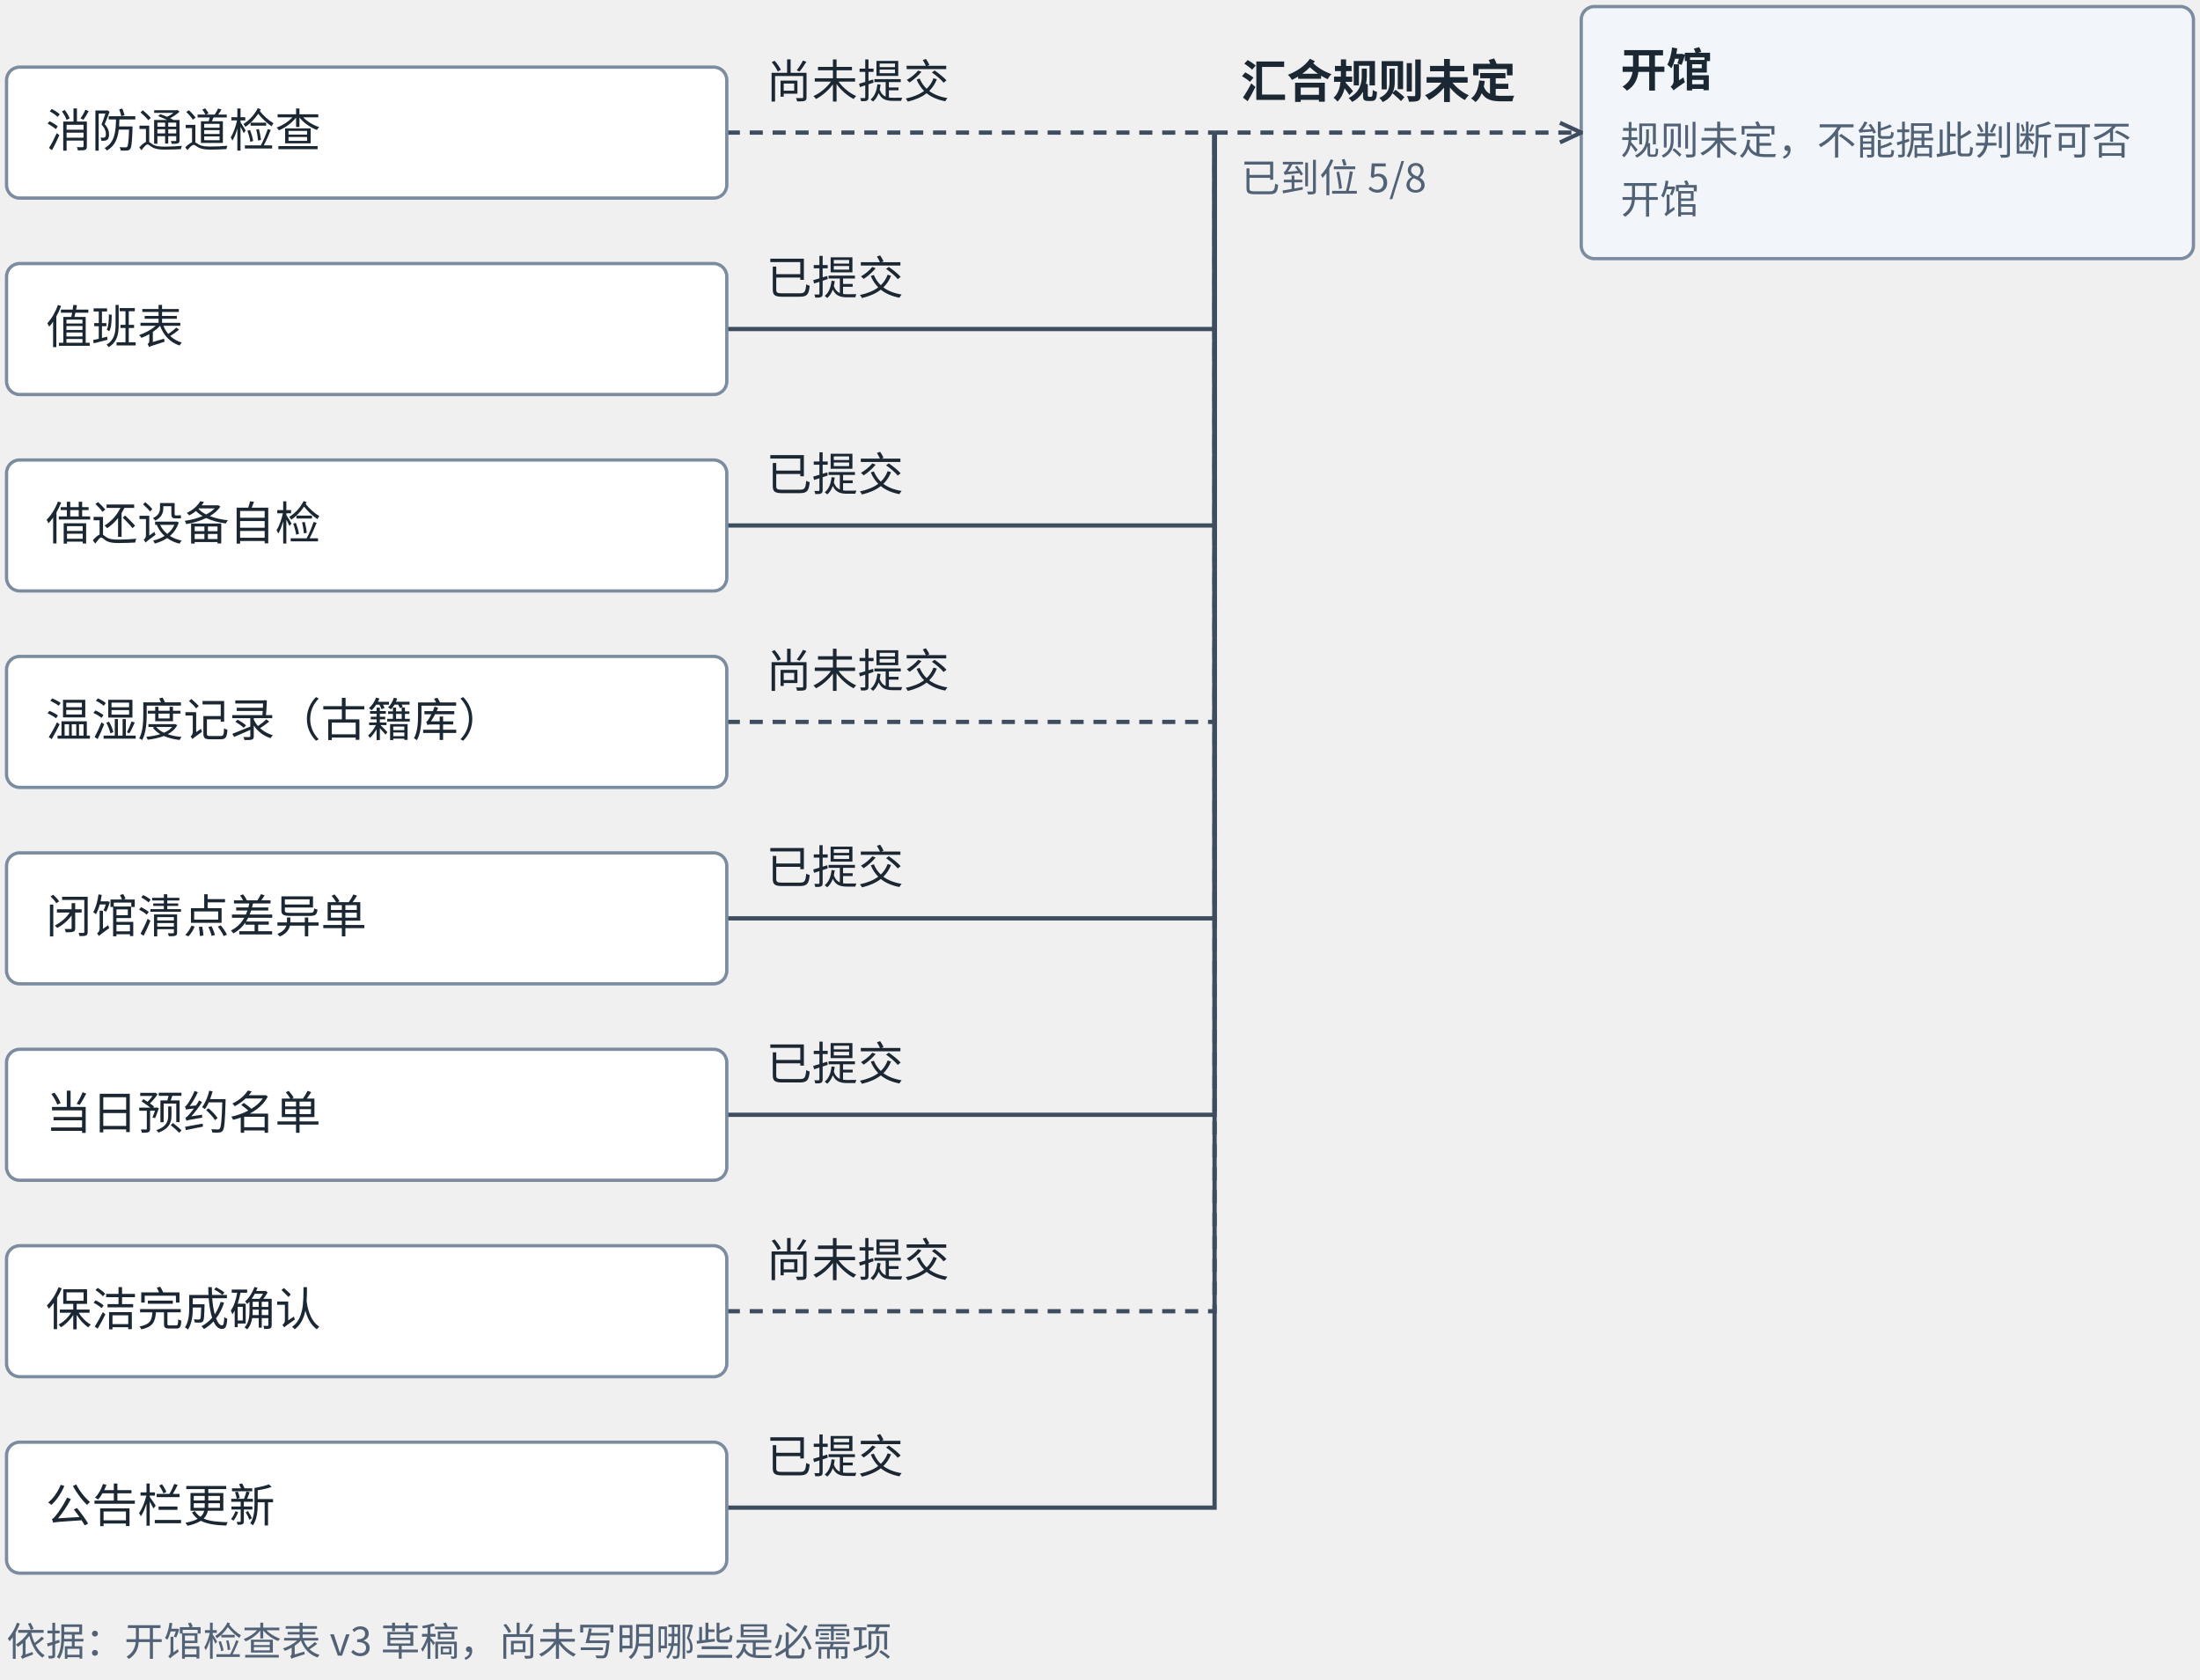
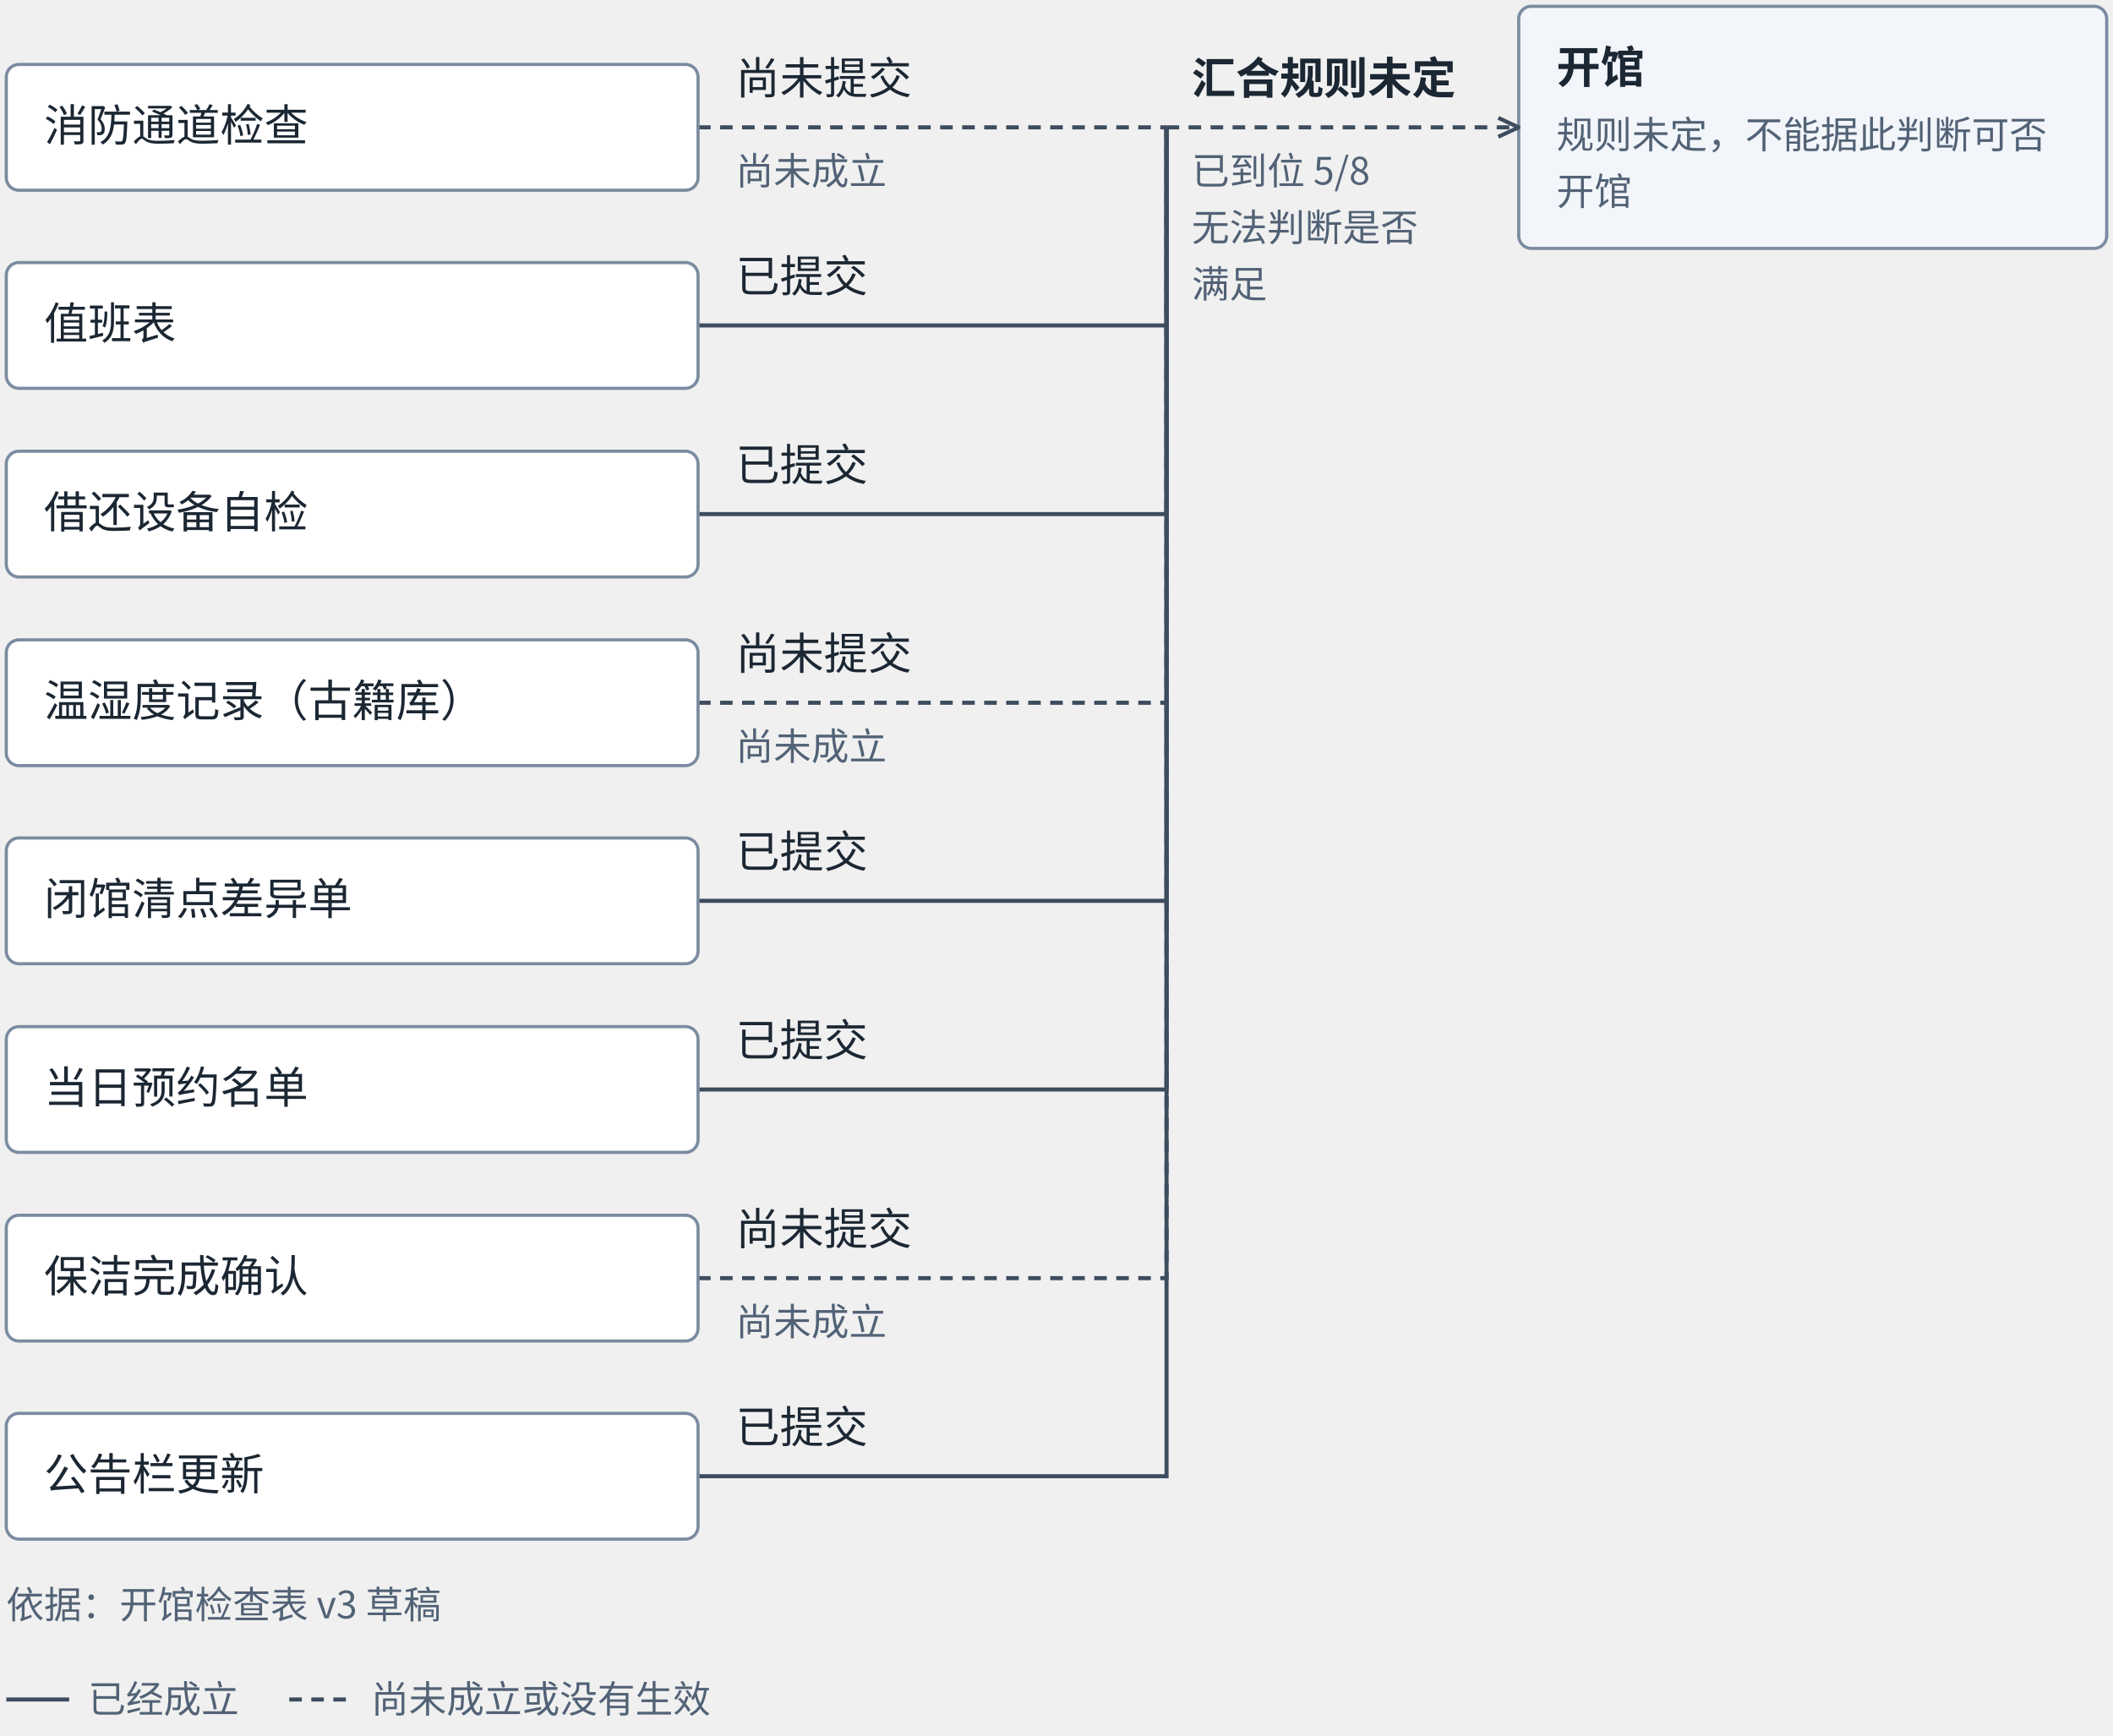
- <svg xmlns="http://www.w3.org/2000/svg" id="fan-join-8-w672" viewBox="-2 -2 672 513" width="672" height="513" role="img" aria-labelledby="fan-join-8-w672-title fan-join-8-w672-desc" lang="zh-Hans" xml:lang="zh-Hans" font-family="system-ui, -apple-system, 'PingFang SC', 'Hiragino Sans GB', 'Noto Sans CJK SC', 'Microsoft YaHei', sans-serif" data-asset="rel-fan" data-asset-version="0.1.0" data-direction="in" data-rule="undetermined">
+ <svg xmlns="http://www.w3.org/2000/svg" id="fan-join-8-w672" viewBox="-2 -2 672 552" width="672" height="552" role="img" aria-labelledby="fan-join-8-w672-title fan-join-8-w672-desc" lang="zh-Hans" xml:lang="zh-Hans" font-family="system-ui, -apple-system, 'PingFang SC', 'Hiragino Sans GB', 'Noto Sans CJK SC', 'Microsoft YaHei', sans-serif" data-asset="rel-fan" data-asset-version="0.2.0" data-direction="in" data-rule="undetermined">
  <defs>
    <marker id="fan-join-8-w672-arrow-open" viewBox="0 0 8 8" refX="7.5" refY="4" markerWidth="8" markerHeight="8" markerUnits="userSpaceOnUse" orient="auto">
      <path d="M1 1 7.5 4 1 7" fill="none" stroke="#3d4c5e" stroke-width="1.25" />
    </marker>
  </defs>
  <path d="M220 38.5 L369 38.5 L369 38.5" fill="none" stroke="#3d4c5e" stroke-width="1.3" stroke-dasharray="4 3" data-edge-id="in1" data-from="i1" data-to="opening" data-state="pending" />
  <text x="232" y="27.9" font-size="14" fill="#1b2733" data-text="in1.label">尚未提交</text>
+   <text x="232" y="56.7" font-size="12" fill="#526276" data-text="in1.sub">尚未成立</text>
  <g data-object-id="i1" data-role="node">
    <rect x="0" y="18.5" width="220" height="40" rx="4" fill="#ffffff" stroke="#7b8ba0" stroke-width="1" />
    <text x="12" y="42.9" font-size="14" fill="#1b2733" data-text="i1.label">消防通道检查</text>
  </g>
-   <path d="M220 98.5 L369 98.5 L369 38.5" fill="none" stroke="#3d4c5e" stroke-width="1.3" data-edge-id="in2" data-from="i2" data-to="opening" data-state="established" />
-   <text x="232" y="87.9" font-size="14" fill="#1b2733" data-text="in2.label">已提交</text>
+   <path d="M220 101.5 L369 101.5 L369 38.5" fill="none" stroke="#3d4c5e" stroke-width="1.3" data-edge-id="in2" data-from="i2" data-to="opening" data-state="established" />
+   <text x="232" y="90.9" font-size="14" fill="#1b2733" data-text="in2.label">已提交</text>
  <g data-object-id="i2" data-role="node">
-     <rect x="0" y="78.5" width="220" height="40" rx="4" fill="#ffffff" stroke="#7b8ba0" stroke-width="1" />
-     <text x="12" y="102.9" font-size="14" fill="#1b2733" data-text="i2.label">值班表</text>
+     <rect x="0" y="81.5" width="220" height="40" rx="4" fill="#ffffff" stroke="#7b8ba0" stroke-width="1" />
+     <text x="12" y="105.9" font-size="14" fill="#1b2733" data-text="i2.label">值班表</text>
  </g>
-   <path d="M220 158.5 L369 158.5 L369 38.5" fill="none" stroke="#3d4c5e" stroke-width="1.3" data-edge-id="in3" data-from="i3" data-to="opening" data-state="established" />
-   <text x="232" y="147.9" font-size="14" fill="#1b2733" data-text="in3.label">已提交</text>
+   <path d="M220 161.5 L369 161.5 L369 38.5" fill="none" stroke="#3d4c5e" stroke-width="1.3" data-edge-id="in3" data-from="i3" data-to="opening" data-state="established" />
+   <text x="232" y="150.9" font-size="14" fill="#1b2733" data-text="in3.label">已提交</text>
  <g data-object-id="i3" data-role="node">
-     <rect x="0" y="138.5" width="220" height="40" rx="4" fill="#ffffff" stroke="#7b8ba0" stroke-width="1" />
-     <text x="12" y="162.9" font-size="14" fill="#1b2733" data-text="i3.label">借还设备自检</text>
+     <rect x="0" y="141.5" width="220" height="40" rx="4" fill="#ffffff" stroke="#7b8ba0" stroke-width="1" />
+     <text x="12" y="165.9" font-size="14" fill="#1b2733" data-text="i3.label">借还设备自检</text>
  </g>
-   <path d="M220 218.5 L369 218.5 L369 38.5" fill="none" stroke="#3d4c5e" stroke-width="1.3" stroke-dasharray="4 3" data-edge-id="in4" data-from="i4" data-to="opening" data-state="pending" />
-   <text x="232" y="207.9" font-size="14" fill="#1b2733" data-text="in4.label">尚未提交</text>
+   <path d="M220 221.5 L369 221.5 L369 38.5" fill="none" stroke="#3d4c5e" stroke-width="1.3" stroke-dasharray="4 3" data-edge-id="in4" data-from="i4" data-to="opening" data-state="pending" />
+   <text x="232" y="210.9" font-size="14" fill="#1b2733" data-text="in4.label">尚未提交</text>
+   <text x="232" y="239.7" font-size="12" fill="#526276" data-text="in4.sub">尚未成立</text>
  <g data-object-id="i4" data-role="node">
-     <rect x="0" y="198.5" width="220" height="40" rx="4" fill="#ffffff" stroke="#7b8ba0" stroke-width="1" />
-     <text x="12" y="222.9" font-size="14" fill="#1b2733" data-text="i4.label">温湿度记录（古籍库）</text>
+     <rect x="0" y="201.5" width="220" height="40" rx="4" fill="#ffffff" stroke="#7b8ba0" stroke-width="1" />
+     <text x="12" y="225.9" font-size="14" fill="#1b2733" data-text="i4.label">温湿度记录（古籍库）</text>
  </g>
-   <path d="M220 278.5 L369 278.5 L369 38.5" fill="none" stroke="#3d4c5e" stroke-width="1.3" data-edge-id="in5" data-from="i5" data-to="opening" data-state="established" />
-   <text x="232" y="267.9" font-size="14" fill="#1b2733" data-text="in5.label">已提交</text>
+   <path d="M220 284.5 L369 284.5 L369 38.5" fill="none" stroke="#3d4c5e" stroke-width="1.3" data-edge-id="in5" data-from="i5" data-to="opening" data-state="established" />
+   <text x="232" y="273.9" font-size="14" fill="#1b2733" data-text="in5.label">已提交</text>
  <g data-object-id="i5" data-role="node">
-     <rect x="0" y="258.5" width="220" height="40" rx="4" fill="#ffffff" stroke="#7b8ba0" stroke-width="1" />
-     <text x="12" y="282.9" font-size="14" fill="#1b2733" data-text="i5.label">闭馆清点差异单</text>
+     <rect x="0" y="264.5" width="220" height="40" rx="4" fill="#ffffff" stroke="#7b8ba0" stroke-width="1" />
+     <text x="12" y="288.9" font-size="14" fill="#1b2733" data-text="i5.label">闭馆清点差异单</text>
  </g>
-   <path d="M220 338.5 L369 338.5 L369 38.5" fill="none" stroke="#3d4c5e" stroke-width="1.3" data-edge-id="in6" data-from="i6" data-to="opening" data-state="established" />
-   <text x="232" y="327.9" font-size="14" fill="#1b2733" data-text="in6.label">已提交</text>
+   <path d="M220 344.5 L369 344.5 L369 38.5" fill="none" stroke="#3d4c5e" stroke-width="1.3" data-edge-id="in6" data-from="i6" data-to="opening" data-state="established" />
+   <text x="232" y="333.9" font-size="14" fill="#1b2733" data-text="in6.label">已提交</text>
  <g data-object-id="i6" data-role="node">
-     <rect x="0" y="318.5" width="220" height="40" rx="4" fill="#ffffff" stroke="#7b8ba0" stroke-width="1" />
-     <text x="12" y="342.9" font-size="14" fill="#1b2733" data-text="i6.label">当日预约名单</text>
+     <rect x="0" y="324.5" width="220" height="40" rx="4" fill="#ffffff" stroke="#7b8ba0" stroke-width="1" />
+     <text x="12" y="348.9" font-size="14" fill="#1b2733" data-text="i6.label">当日预约名单</text>
  </g>
-   <path d="M220 398.5 L369 398.5 L369 38.5" fill="none" stroke="#3d4c5e" stroke-width="1.3" stroke-dasharray="4 3" data-edge-id="in7" data-from="i7" data-to="opening" data-state="pending" />
-   <text x="232" y="387.9" font-size="14" fill="#1b2733" data-text="in7.label">尚未提交</text>
+   <path d="M220 404.5 L369 404.5 L369 38.5" fill="none" stroke="#3d4c5e" stroke-width="1.3" stroke-dasharray="4 3" data-edge-id="in7" data-from="i7" data-to="opening" data-state="pending" />
+   <text x="232" y="393.9" font-size="14" fill="#1b2733" data-text="in7.label">尚未提交</text>
+   <text x="232" y="422.7" font-size="12" fill="#526276" data-text="in7.sub">尚未成立</text>
  <g data-object-id="i7" data-role="node">
-     <rect x="0" y="378.5" width="220" height="40" rx="4" fill="#ffffff" stroke="#7b8ba0" stroke-width="1" />
-     <text x="12" y="402.9" font-size="14" fill="#1b2733" data-text="i7.label">保洁完成确认</text>
+     <rect x="0" y="384.5" width="220" height="40" rx="4" fill="#ffffff" stroke="#7b8ba0" stroke-width="1" />
+     <text x="12" y="408.9" font-size="14" fill="#1b2733" data-text="i7.label">保洁完成确认</text>
  </g>
-   <path d="M220 458.5 L369 458.5 L369 38.5" fill="none" stroke="#3d4c5e" stroke-width="1.3" data-edge-id="in8" data-from="i8" data-to="opening" data-state="established" />
-   <text x="232" y="447.9" font-size="14" fill="#1b2733" data-text="in8.label">已提交</text>
+   <path d="M220 467.5 L369 467.5 L369 38.5" fill="none" stroke="#3d4c5e" stroke-width="1.3" data-edge-id="in8" data-from="i8" data-to="opening" data-state="established" />
+   <text x="232" y="456.9" font-size="14" fill="#1b2733" data-text="in8.label">已提交</text>
  <g data-object-id="i8" data-role="node">
-     <rect x="0" y="438.5" width="220" height="40" rx="4" fill="#ffffff" stroke="#7b8ba0" stroke-width="1" />
-     <text x="12" y="462.9" font-size="14" fill="#1b2733" data-text="i8.label">公告栏更新</text>
+     <rect x="0" y="447.5" width="220" height="40" rx="4" fill="#ffffff" stroke="#7b8ba0" stroke-width="1" />
+     <text x="12" y="471.9" font-size="14" fill="#1b2733" data-text="i8.label">公告栏更新</text>
  </g>
  <g data-object-id="opening" data-role="hub">
    <rect x="481" y="0" width="187" height="77" rx="4" fill="#f2f5f9" stroke="#7b8ba0" stroke-width="1" />
    <text x="493" y="24.4" font-size="14" font-weight="600" fill="#1b2733" data-text="opening.label">开馆</text>
    <text x="493" y="45.2" font-size="12" fill="#526276" data-text="opening.state">
      <tspan x="493" y="45.2">规则未定，不能据此判断可否</tspan>
      <tspan x="493" y="63.2">开馆</tspan>
    </text>
  </g>
  <path d="M369 38.5 L481 38.5" fill="none" stroke="#3d4c5e" stroke-width="1.3" stroke-dasharray="4 3" marker-end="url(#fan-join-8-w672-arrow-open)" data-join-for="opening" data-rule="undetermined" data-met="false" />
  <text x="377" y="27.9" font-size="14" font-weight="600" fill="#1b2733" data-text="opening.rule">汇合规则未定</text>
-   <text x="377" y="56.7" font-size="12" fill="#526276" data-text="opening.arrived">已到位 5/8</text>
-   <text x="0" y="503.7" font-size="12" fill="#526276" data-text="opening.foot.0">依据：开馆检查表 v3 草稿，尚未写明哪些是必需项</text>
+   <text x="377" y="56.7" font-size="12" fill="#526276" data-text="opening.arrived">
+     <tspan x="377" y="56.7">已到位 5/8</tspan>
+     <tspan x="377" y="74.7">无法判断是否</tspan>
+     <tspan x="377" y="92.7">满足</tspan>
+   </text>
+   <text x="0" y="512.7" font-size="12" fill="#526276" data-text="opening.basis">依据：开馆检查表 v3 草稿</text>
+   <g data-role="legend">
+     <path d="M0 538.5L20 538.5" fill="none" stroke="#3d4c5e" stroke-width="1.3" />
+     <text x="26" y="542.7" font-size="12" fill="#526276" data-text="legend.0">已经成立</text>
+     <path d="M90 538.5L110 538.5" fill="none" stroke="#3d4c5e" stroke-width="1.3" stroke-dasharray="4 3" />
+     <text x="116" y="542.7" font-size="12" fill="#526276" data-text="legend.1">尚未成立或没有生效</text>
+   </g>
</svg>
